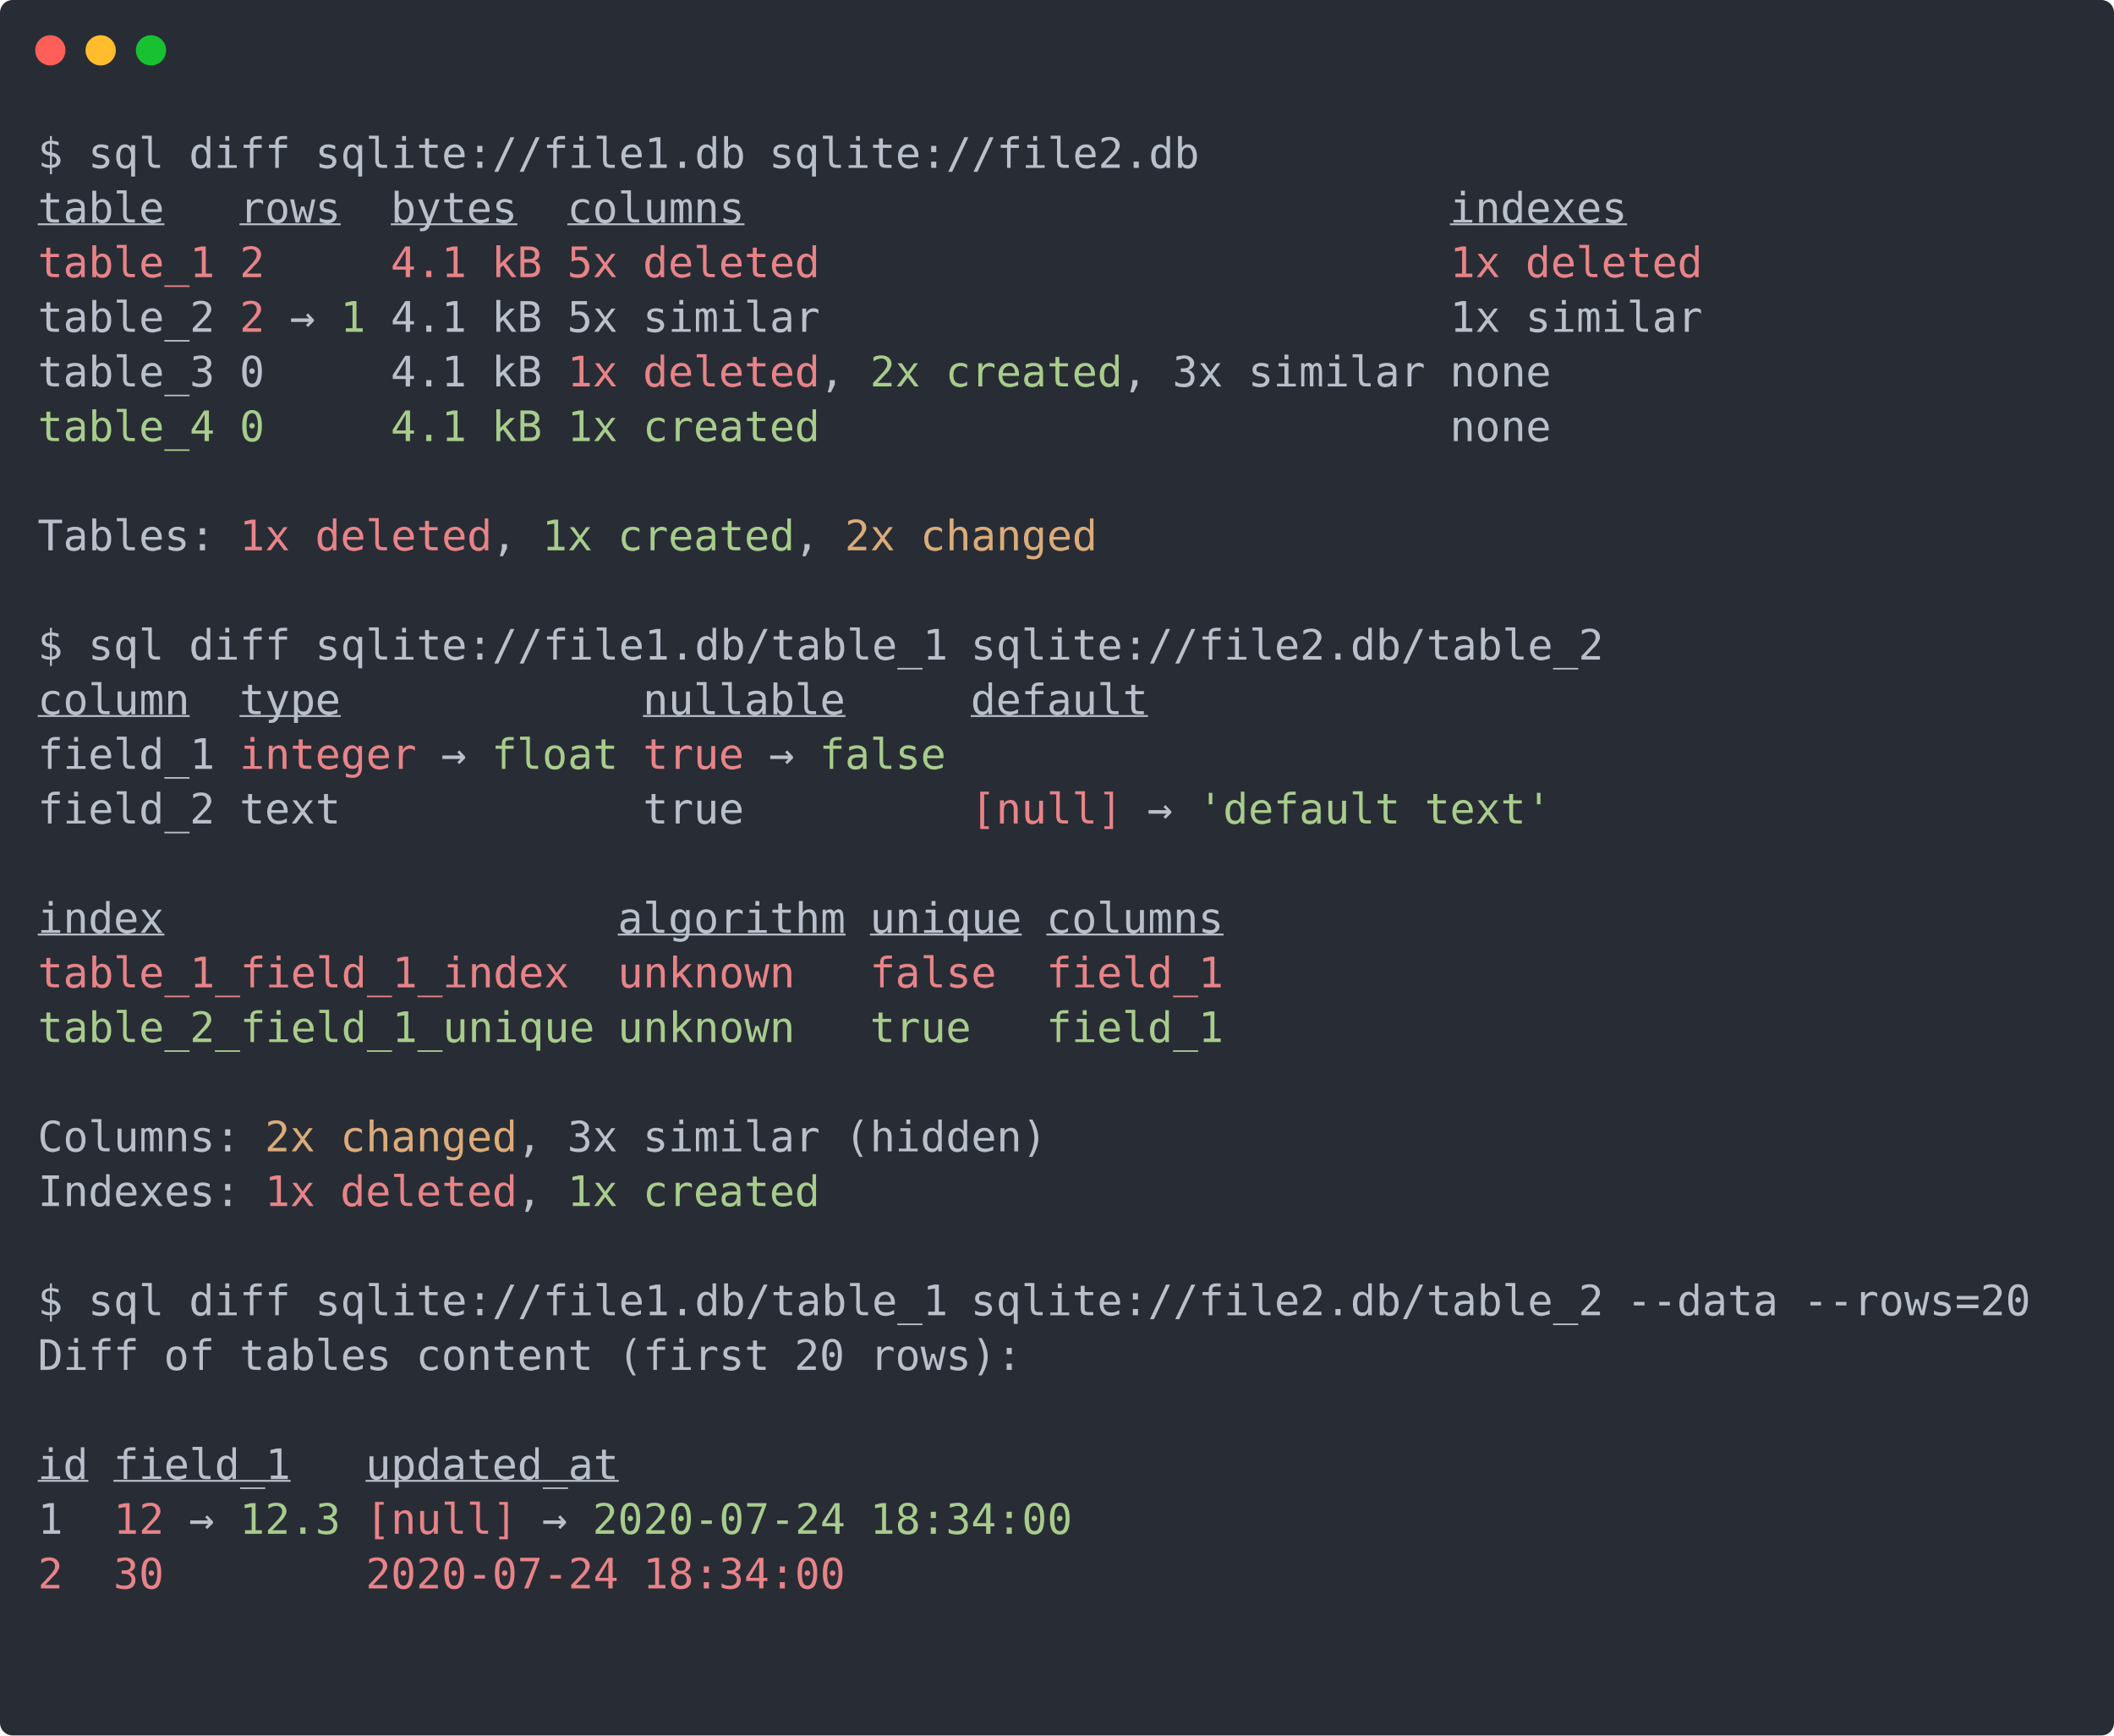
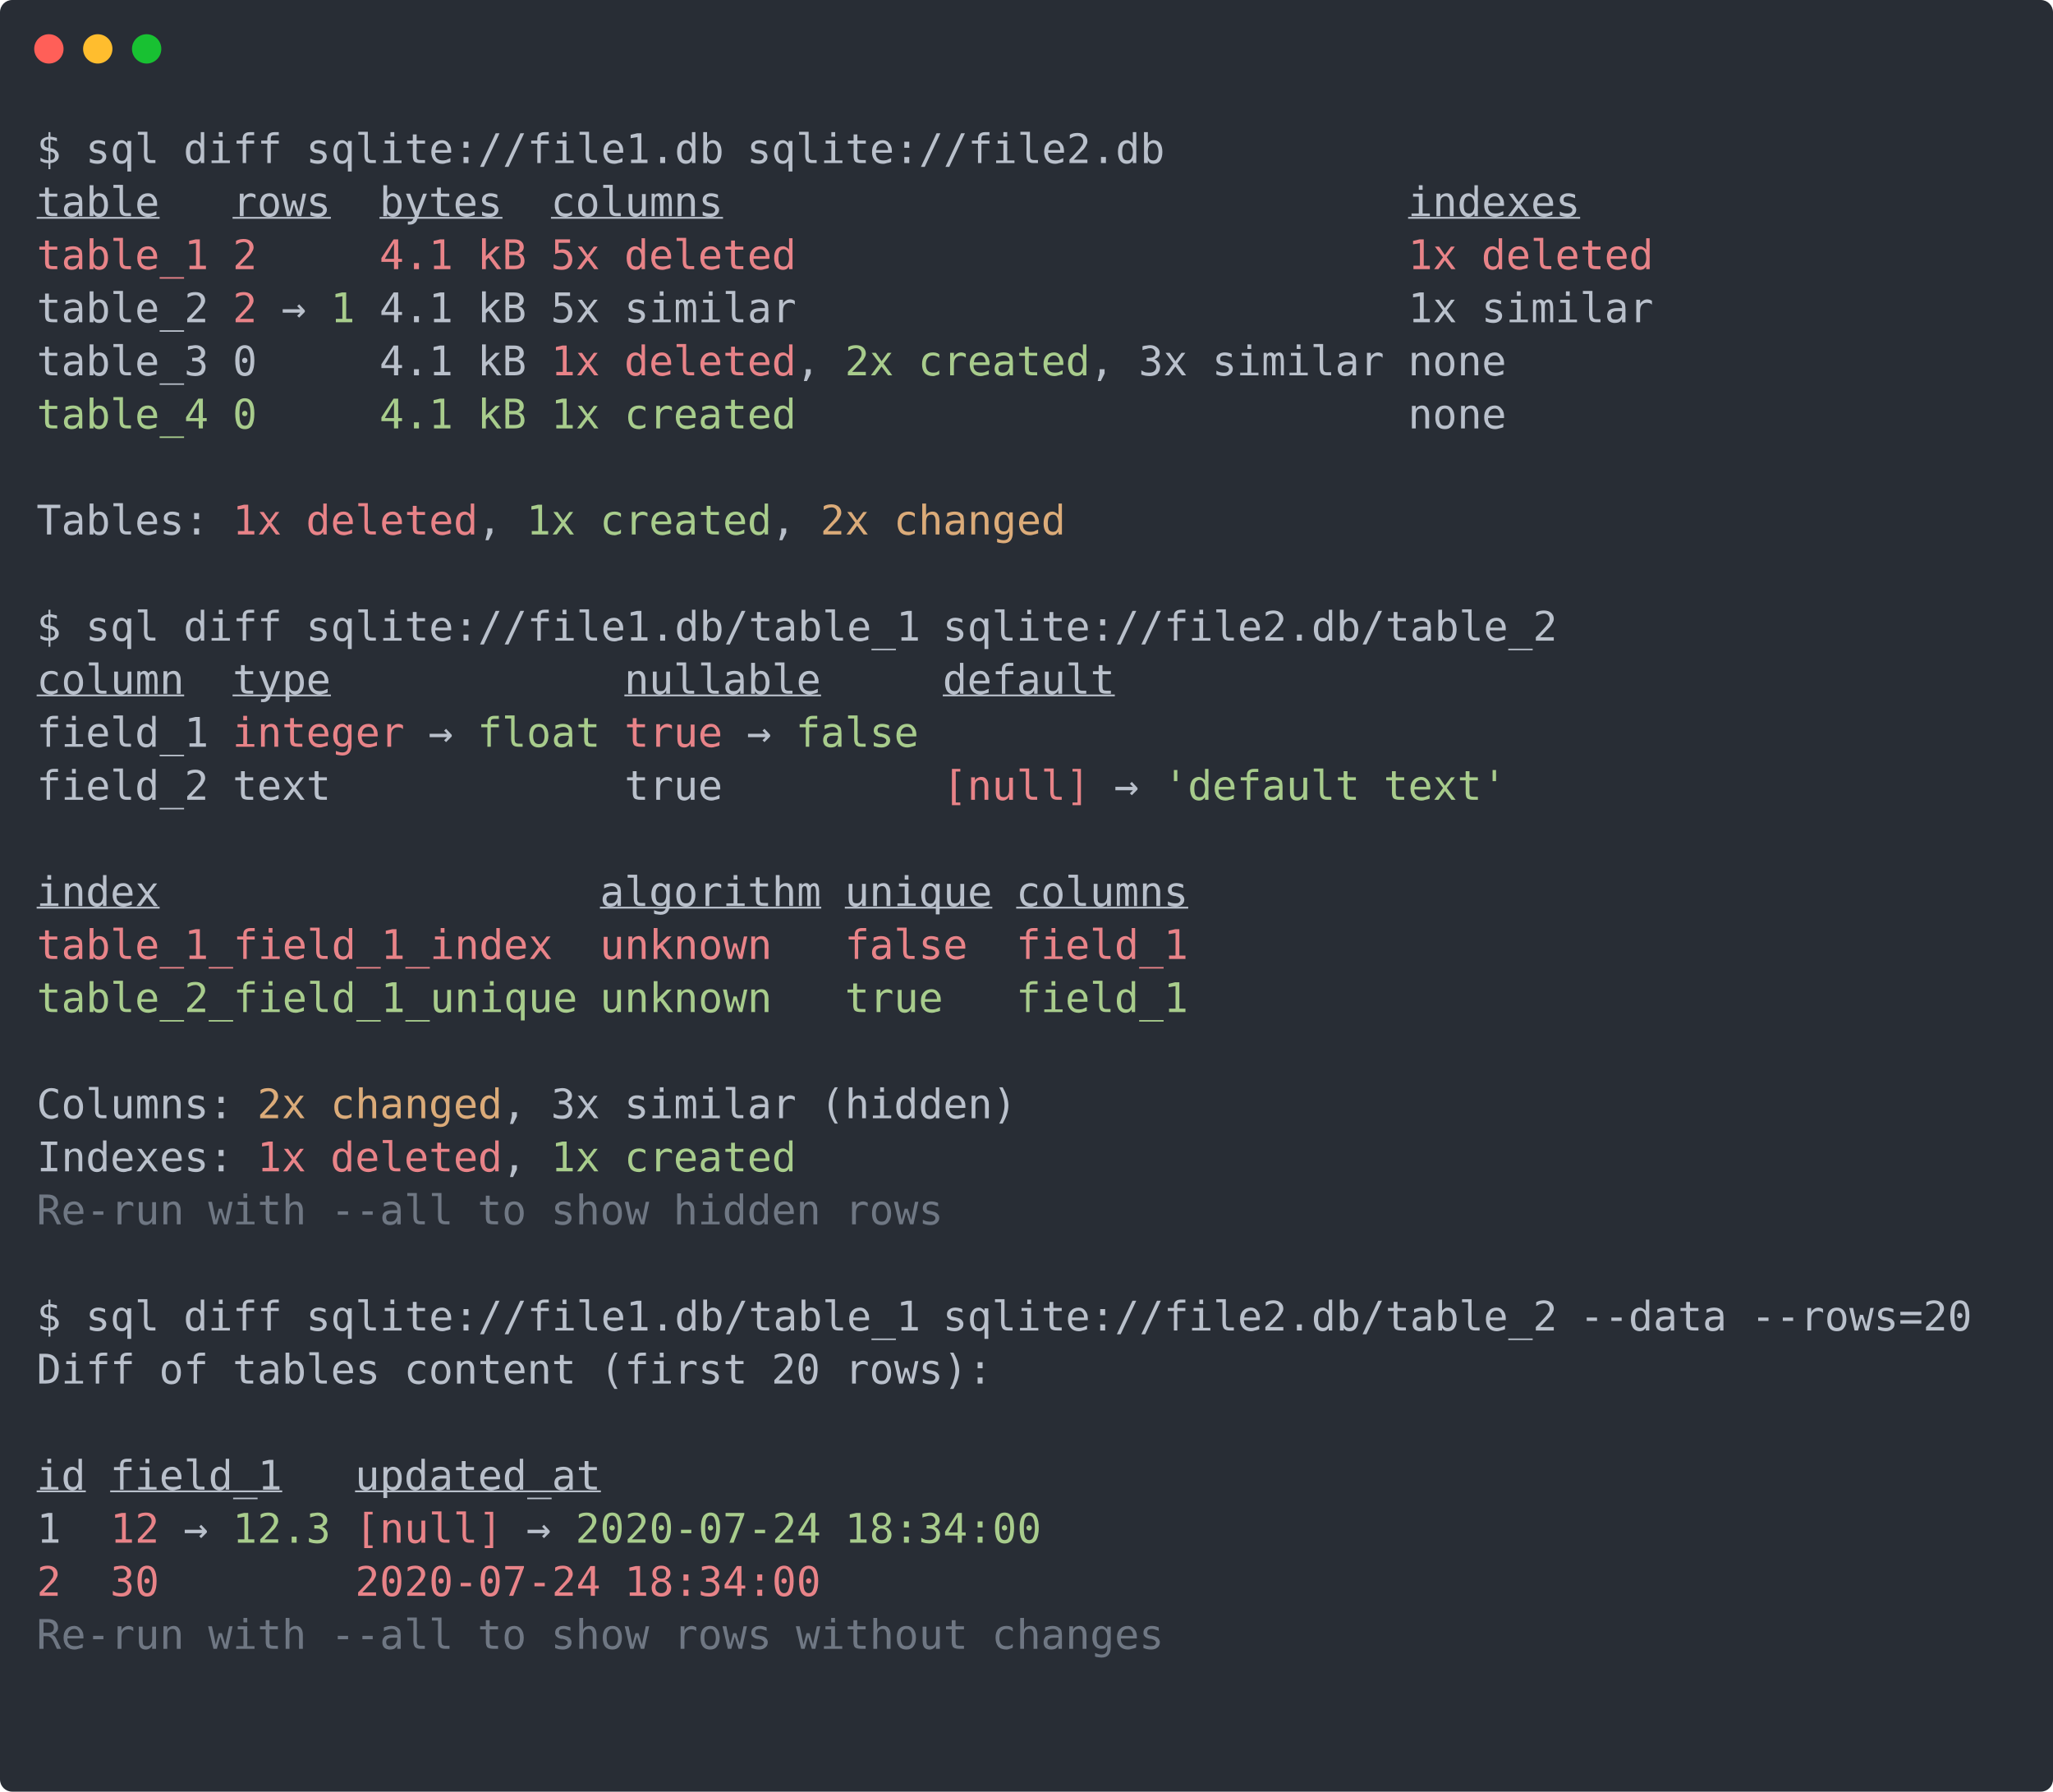
- <svg xmlns="http://www.w3.org/2000/svg" xmlns:xlink="http://www.w3.org/1999/xlink" width="840" height="689.59">
-   <rect width="840" height="689.59" rx="5" ry="5" class="a" />
+ <svg xmlns="http://www.w3.org/2000/svg" xmlns:xlink="http://www.w3.org/1999/xlink" width="840" height="733.01">
+   <rect width="840" height="733.01" rx="5" ry="5" class="a" />
  <svg y="0%" x="0%">
    <circle cx="20" cy="20" r="6" fill="#ff5f58" />
    <circle cx="40" cy="20" r="6" fill="#ffbd2e" />
    <circle cx="60" cy="20" r="6" fill="#18c132" />
  </svg>
-   <svg height="629.59" viewBox="0 0 80 62.959" width="800" x="15" y="50">
-     <style>.a{fill:#282d35}.g{fill:#b9c0cb}.g,.h,.i,.j,.k{white-space:pre}.h{fill:#b9c0cb;text-decoration:underline}.i,.j,.k{fill:#e88388}.j,.k{fill:#a8cc8c}.k{fill:#dbab79}</style>
+   <svg height="673.01" viewBox="0 0 80 67.301" width="800" x="15" y="50">
+     <style>.a{fill:#282d35}.g,.h{fill:#b9c0cb;white-space:pre}.h{text-decoration:underline}.i,.j,.k,.l{fill:#e88388;white-space:pre}.j,.k,.l{fill:#a8cc8c}.k,.l{fill:#dbab79}.l{fill:#6f7783}</style>
    <g font-family="Monaco,Consolas,Menlo,'Bitstream Vera Sans Mono','Powerline Symbols',monospace" font-size="1.67">
      <defs>
        <symbol id="a">
-           <path fill="transparent" d="M0 0h80v30H0z" />
+           <path fill="transparent" d="M0 0h80v32H0z" />
        </symbol>
      </defs>
-       <path class="a" d="M0 0h80v62.959H0z" />
+       <path class="a" d="M0 0h80v67.301H0z" />
      <svg width="80">
        <svg>
          <use xlink:href="#a" />
          <text y="1.67" class="g">$</text>
          <text x="2.004" y="1.67" class="g">sql</text>
          <text x="6.012" y="1.67" class="g">diff</text>
          <text x="11.022" y="1.67" class="g">sqlite://file1.db</text>
          <text x="29.058" y="1.67" class="g">sqlite://file2.db</text>
          <text y="3.841" class="h">table</text>
          <text x="8.016" y="3.841" class="h">rows</text>
          <text x="14.028" y="3.841" class="h">bytes</text>
          <text x="21.042" y="3.841" class="h">columns</text>
          <text x="56.112" y="3.841" class="h">indexes</text>
          <text y="6.012" class="i">table_1</text>
          <text x="8.016" y="6.012" class="i">2</text>
          <text x="14.028" y="6.012" class="i">4.1</text>
          <text x="18.036" y="6.012" class="i">kB</text>
          <text x="21.042" y="6.012" class="i">5x</text>
          <text x="24.048" y="6.012" class="i">deleted</text>
          <text x="56.112" y="6.012" class="i">1x</text>
          <text x="59.118" y="6.012" class="i">deleted</text>
          <text y="8.183" class="g">table_2</text>
          <text x="8.016" y="8.183" class="i">2</text>
          <text x="10.02" y="8.183" class="g">→</text>
          <text x="12.024" y="8.183" class="j">1</text>
          <text x="14.028" y="8.183" class="g">4.1</text>
          <text x="18.036" y="8.183" class="g">kB</text>
          <text x="21.042" y="8.183" class="g">5x</text>
          <text x="24.048" y="8.183" class="g">similar</text>
          <text x="56.112" y="8.183" class="g">1x</text>
          <text x="59.118" y="8.183" class="g">similar</text>
          <text y="10.354" class="g">table_3</text>
          <text x="8.016" y="10.354" class="g">0</text>
          <text x="14.028" y="10.354" class="g">4.1</text>
          <text x="18.036" y="10.354" class="g">kB</text>
          <text x="21.042" y="10.354" class="i">1x</text>
          <text x="24.048" y="10.354" class="i">deleted</text>
          <text x="31.062" y="10.354" class="g">,</text>
          <text x="33.066" y="10.354" class="j">2x</text>
          <text x="36.072" y="10.354" class="j">created</text>
          <text x="43.086" y="10.354" class="g">,</text>
          <text x="45.09" y="10.354" class="g">3x</text>
          <text x="48.096" y="10.354" class="g">similar</text>
          <text x="56.112" y="10.354" class="g">none</text>
          <text y="12.525" class="j">table_4</text>
          <text x="8.016" y="12.525" class="j">0</text>
          <text x="14.028" y="12.525" class="j">4.1</text>
          <text x="18.036" y="12.525" class="j">kB</text>
          <text x="21.042" y="12.525" class="j">1x</text>
          <text x="24.048" y="12.525" class="j">created</text>
          <text x="56.112" y="12.525" class="g">none</text>
          <text y="16.867" class="g">Tables:</text>
          <text x="8.016" y="16.867" class="i">1x</text>
          <text x="11.022" y="16.867" class="i">deleted</text>
          <text x="18.036" y="16.867" class="g">,</text>
          <text x="20.04" y="16.867" class="j">1x</text>
          <text x="23.046" y="16.867" class="j">created</text>
          <text x="30.06" y="16.867" class="g">,</text>
          <text x="32.064" y="16.867" class="k">2x</text>
          <text x="35.07" y="16.867" class="k">changed</text>
          <text y="21.209" class="g">$</text>
          <text x="2.004" y="21.209" class="g">sql</text>
          <text x="6.012" y="21.209" class="g">diff</text>
          <text x="11.022" y="21.209" class="g">sqlite://file1.db/table_1</text>
          <text x="37.074" y="21.209" class="g">sqlite://file2.db/table_2</text>
          <text y="23.38" class="h">column</text>
          <text x="8.016" y="23.38" class="h">type</text>
          <text x="24.048" y="23.38" class="h">nullable</text>
          <text x="37.074" y="23.38" class="h">default</text>
          <text y="25.551" class="g">field_1</text>
          <text x="8.016" y="25.551" class="i">integer</text>
          <text x="16.032" y="25.551" class="g">→</text>
          <text x="18.036" y="25.551" class="j">float</text>
          <text x="24.048" y="25.551" class="i">true</text>
          <text x="29.058" y="25.551" class="g">→</text>
          <text x="31.062" y="25.551" class="j">false</text>
          <text y="27.722" class="g">field_2</text>
          <text x="8.016" y="27.722" class="g">text</text>
          <text x="24.048" y="27.722" class="g">true</text>
          <text x="37.074" y="27.722" class="i">[null]</text>
          <text x="44.088" y="27.722" class="g">→</text>
          <text x="46.092" y="27.722" class="j">'default</text>
          <text x="55.11" y="27.722" class="j">text'</text>
          <text y="32.064" class="h">index</text>
          <text x="23.046" y="32.064" class="h">algorithm</text>
          <text x="33.066" y="32.064" class="h">unique</text>
          <text x="40.08" y="32.064" class="h">columns</text>
          <text y="34.235" class="i">table_1_field_1_index</text>
          <text x="23.046" y="34.235" class="i">unknown</text>
          <text x="33.066" y="34.235" class="i">false</text>
          <text x="40.08" y="34.235" class="i">field_1</text>
          <text y="36.406" class="j">table_2_field_1_unique</text>
          <text x="23.046" y="36.406" class="j">unknown</text>
          <text x="33.066" y="36.406" class="j">true</text>
          <text x="40.08" y="36.406" class="j">field_1</text>
          <text y="40.748" class="g">Columns:</text>
          <text x="9.018" y="40.748" class="k">2x</text>
          <text x="12.024" y="40.748" class="k">changed</text>
          <text x="19.038" y="40.748" class="g">,</text>
          <text x="21.042" y="40.748" class="g">3x</text>
          <text x="24.048" y="40.748" class="g">similar</text>
          <text x="32.064" y="40.748" class="g">(hidden)</text>
          <text y="42.919" class="g">Indexes:</text>
          <text x="9.018" y="42.919" class="i">1x</text>
          <text x="12.024" y="42.919" class="i">deleted</text>
          <text x="19.038" y="42.919" class="g">,</text>
          <text x="21.042" y="42.919" class="j">1x</text>
          <text x="24.048" y="42.919" class="j">created</text>
-           <text y="47.261" class="g">$</text>
-           <text x="2.004" y="47.261" class="g">sql</text>
-           <text x="6.012" y="47.261" class="g">diff</text>
-           <text x="11.022" y="47.261" class="g">sqlite://file1.db/table_1</text>
-           <text x="37.074" y="47.261" class="g">sqlite://file2.db/table_2</text>
-           <text x="63.126" y="47.261" class="g">--data</text>
-           <text x="70.14" y="47.261" class="g">--rows=20</text>
-           <text y="49.432" class="g">Diff</text>
-           <text x="5.01" y="49.432" class="g">of</text>
-           <text x="8.016" y="49.432" class="g">tables</text>
-           <text x="15.03" y="49.432" class="g">content</text>
-           <text x="23.046" y="49.432" class="g">(first</text>
-           <text x="30.06" y="49.432" class="g">20</text>
-           <text x="33.066" y="49.432" class="g">rows):</text>
-           <text y="53.774" class="h">id</text>
-           <text x="3.006" y="53.774" class="h">field_1</text>
-           <text x="13.026" y="53.774" class="h">updated_at</text>
-           <text y="55.945" class="g">1</text>
-           <text x="3.006" y="55.945" class="i">12</text>
-           <text x="6.012" y="55.945" class="g">→</text>
-           <text x="8.016" y="55.945" class="j">12.3</text>
-           <text x="13.026" y="55.945" class="i">[null]</text>
-           <text x="20.04" y="55.945" class="g">→</text>
-           <text x="22.044" y="55.945" class="j">2020-07-24</text>
-           <text x="33.066" y="55.945" class="j">18:34:00</text>
-           <text y="58.116" class="i">2</text>
-           <text x="3.006" y="58.116" class="i">30</text>
-           <text x="13.026" y="58.116" class="i">2020-07-24</text>
-           <text x="24.048" y="58.116" class="i">18:34:00</text>
+           <text y="45.09" class="l">Re-run</text>
+           <text x="7.014" y="45.09" class="l">with</text>
+           <text x="12.024" y="45.09" class="l">--all</text>
+           <text x="18.036" y="45.09" class="l">to</text>
+           <text x="21.042" y="45.09" class="l">show</text>
+           <text x="26.052" y="45.09" class="l">hidden</text>
+           <text x="33.066" y="45.09" class="l">rows</text>
+           <text y="49.432" class="g">$</text>
+           <text x="2.004" y="49.432" class="g">sql</text>
+           <text x="6.012" y="49.432" class="g">diff</text>
+           <text x="11.022" y="49.432" class="g">sqlite://file1.db/table_1</text>
+           <text x="37.074" y="49.432" class="g">sqlite://file2.db/table_2</text>
+           <text x="63.126" y="49.432" class="g">--data</text>
+           <text x="70.14" y="49.432" class="g">--rows=20</text>
+           <text y="51.603" class="g">Diff</text>
+           <text x="5.01" y="51.603" class="g">of</text>
+           <text x="8.016" y="51.603" class="g">tables</text>
+           <text x="15.03" y="51.603" class="g">content</text>
+           <text x="23.046" y="51.603" class="g">(first</text>
+           <text x="30.06" y="51.603" class="g">20</text>
+           <text x="33.066" y="51.603" class="g">rows):</text>
+           <text y="55.945" class="h">id</text>
+           <text x="3.006" y="55.945" class="h">field_1</text>
+           <text x="13.026" y="55.945" class="h">updated_at</text>
+           <text y="58.116" class="g">1</text>
+           <text x="3.006" y="58.116" class="i">12</text>
+           <text x="6.012" y="58.116" class="g">→</text>
+           <text x="8.016" y="58.116" class="j">12.3</text>
+           <text x="13.026" y="58.116" class="i">[null]</text>
+           <text x="20.04" y="58.116" class="g">→</text>
+           <text x="22.044" y="58.116" class="j">2020-07-24</text>
+           <text x="33.066" y="58.116" class="j">18:34:00</text>
+           <text y="60.287" class="i">2</text>
+           <text x="3.006" y="60.287" class="i">30</text>
+           <text x="13.026" y="60.287" class="i">2020-07-24</text>
+           <text x="24.048" y="60.287" class="i">18:34:00</text>
+           <text y="62.458" class="l">Re-run</text>
+           <text x="7.014" y="62.458" class="l">with</text>
+           <text x="12.024" y="62.458" class="l">--all</text>
+           <text x="18.036" y="62.458" class="l">to</text>
+           <text x="21.042" y="62.458" class="l">show</text>
+           <text x="26.052" y="62.458" class="l">rows</text>
+           <text x="31.062" y="62.458" class="l">without</text>
+           <text x="39.078" y="62.458" class="l">changes</text>
        </svg>
      </svg>
    </g>
  </svg>
</svg>
